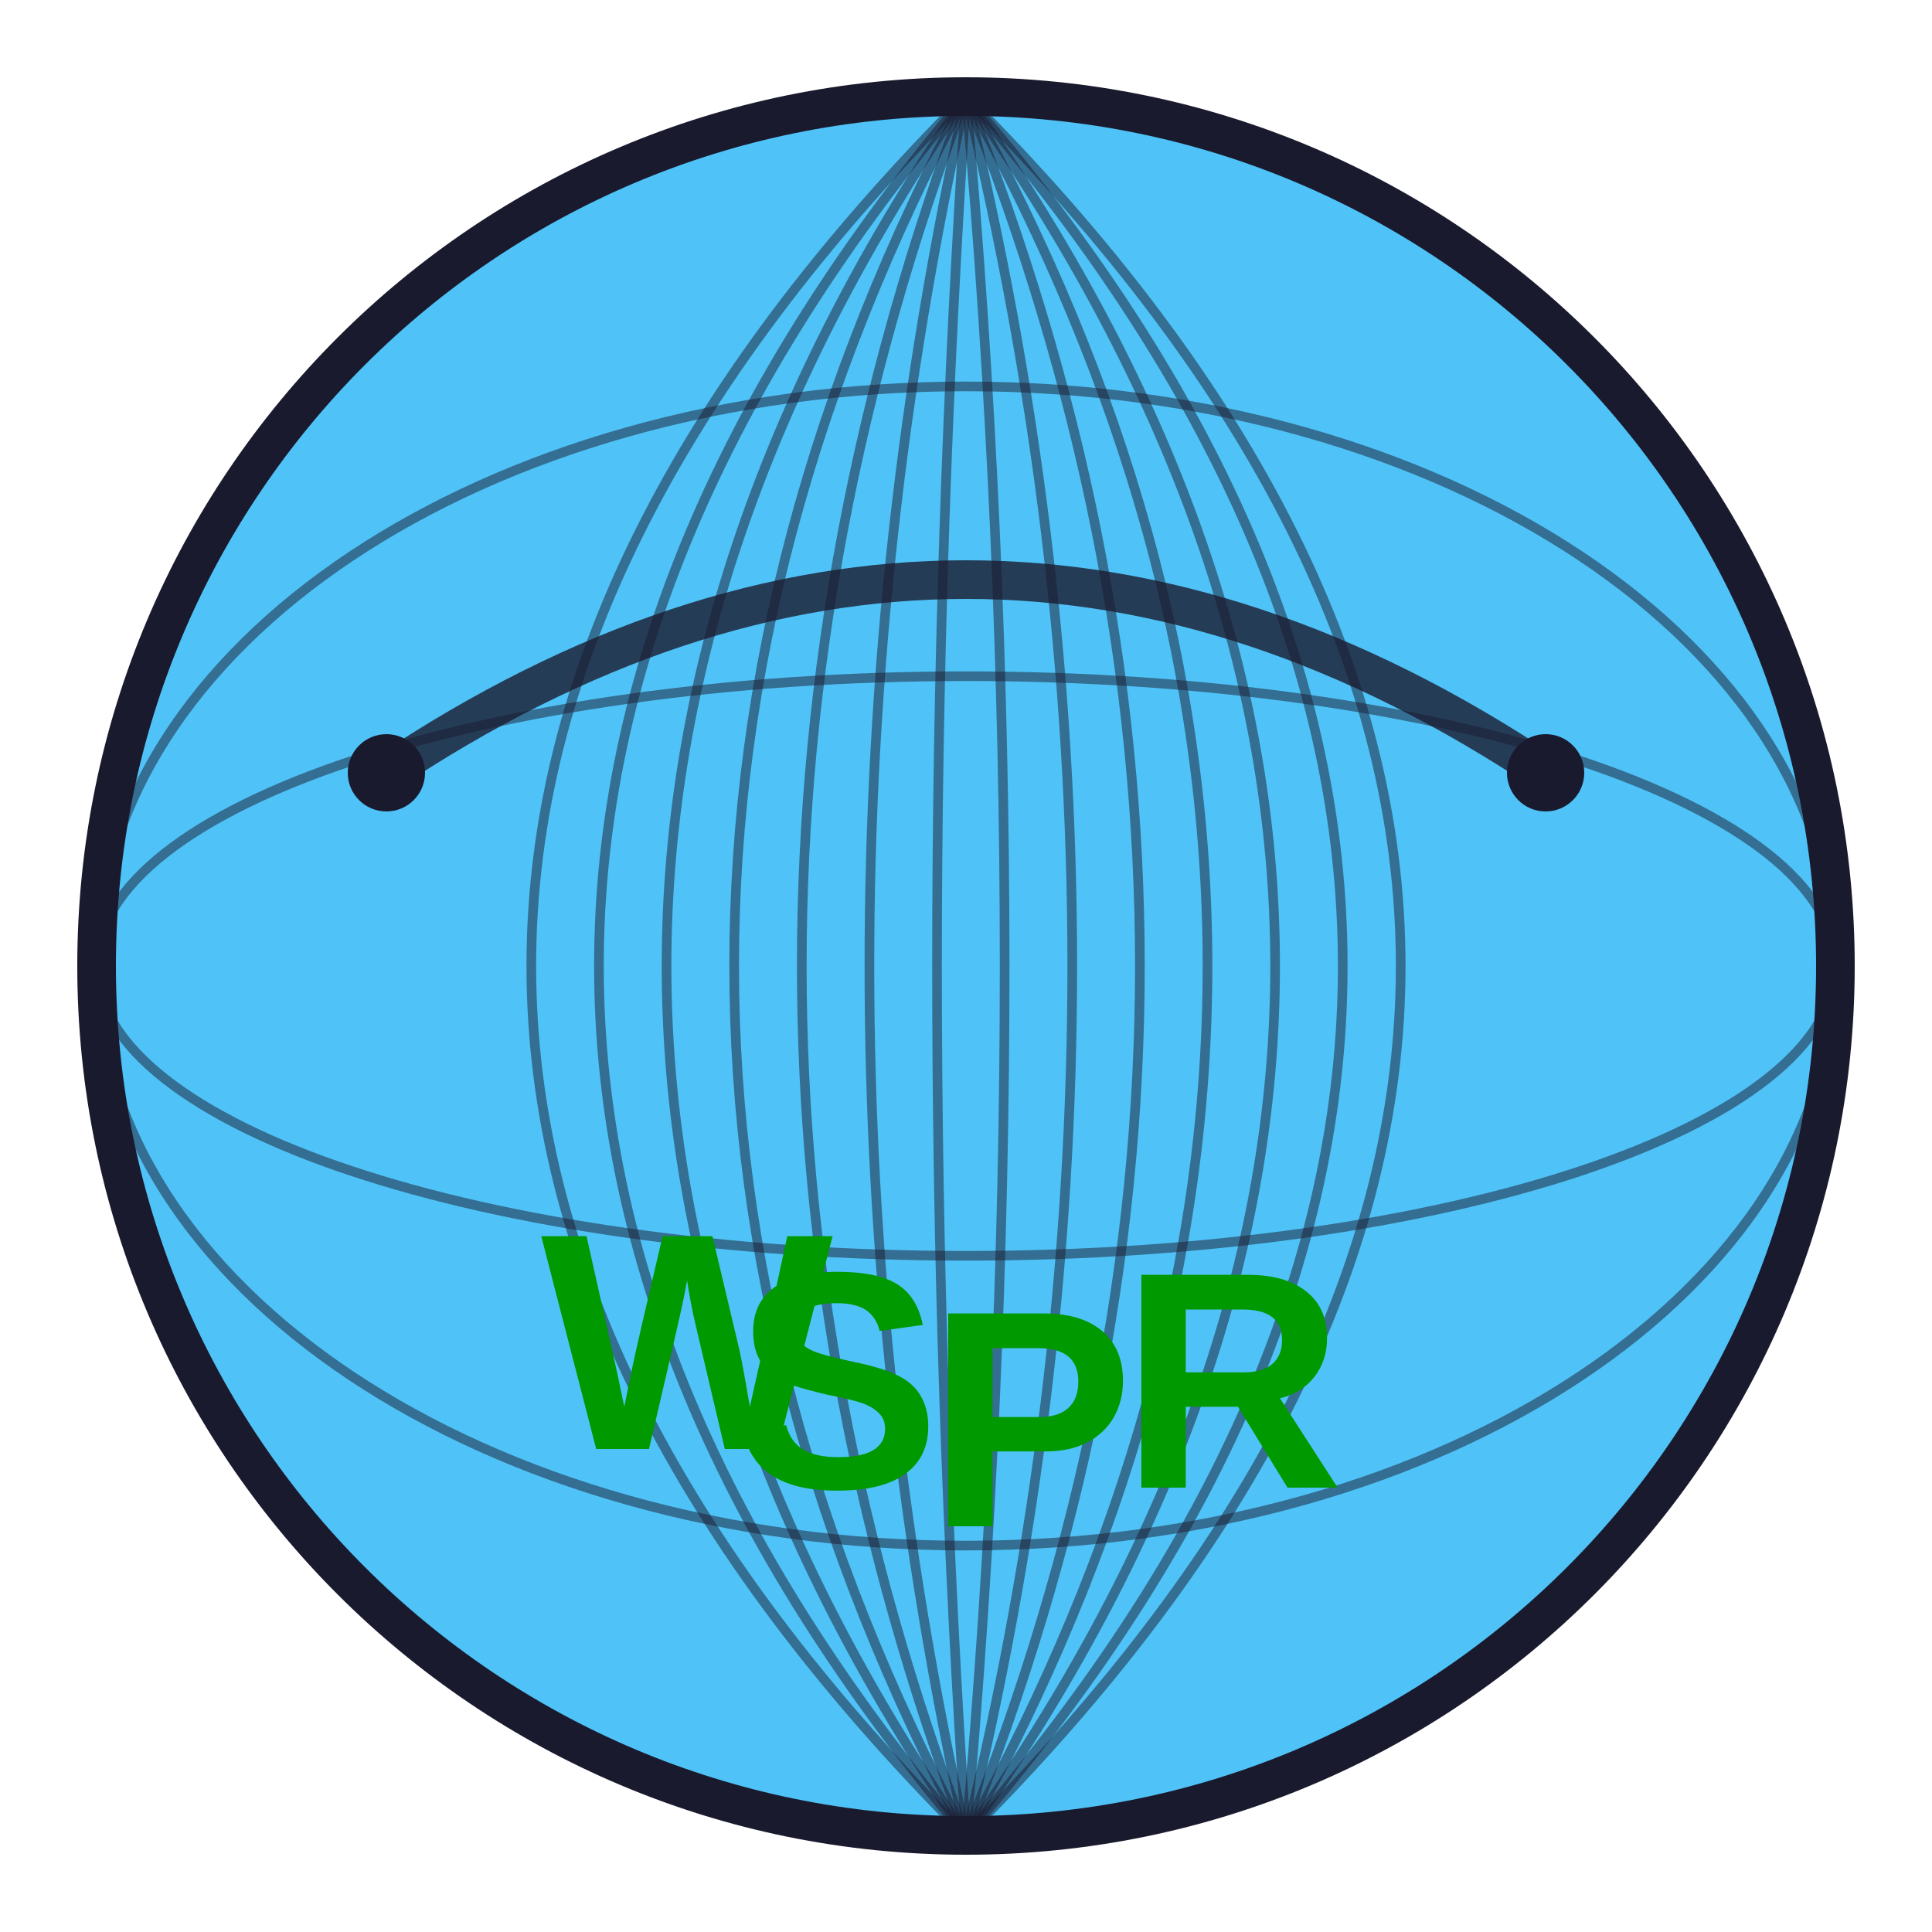
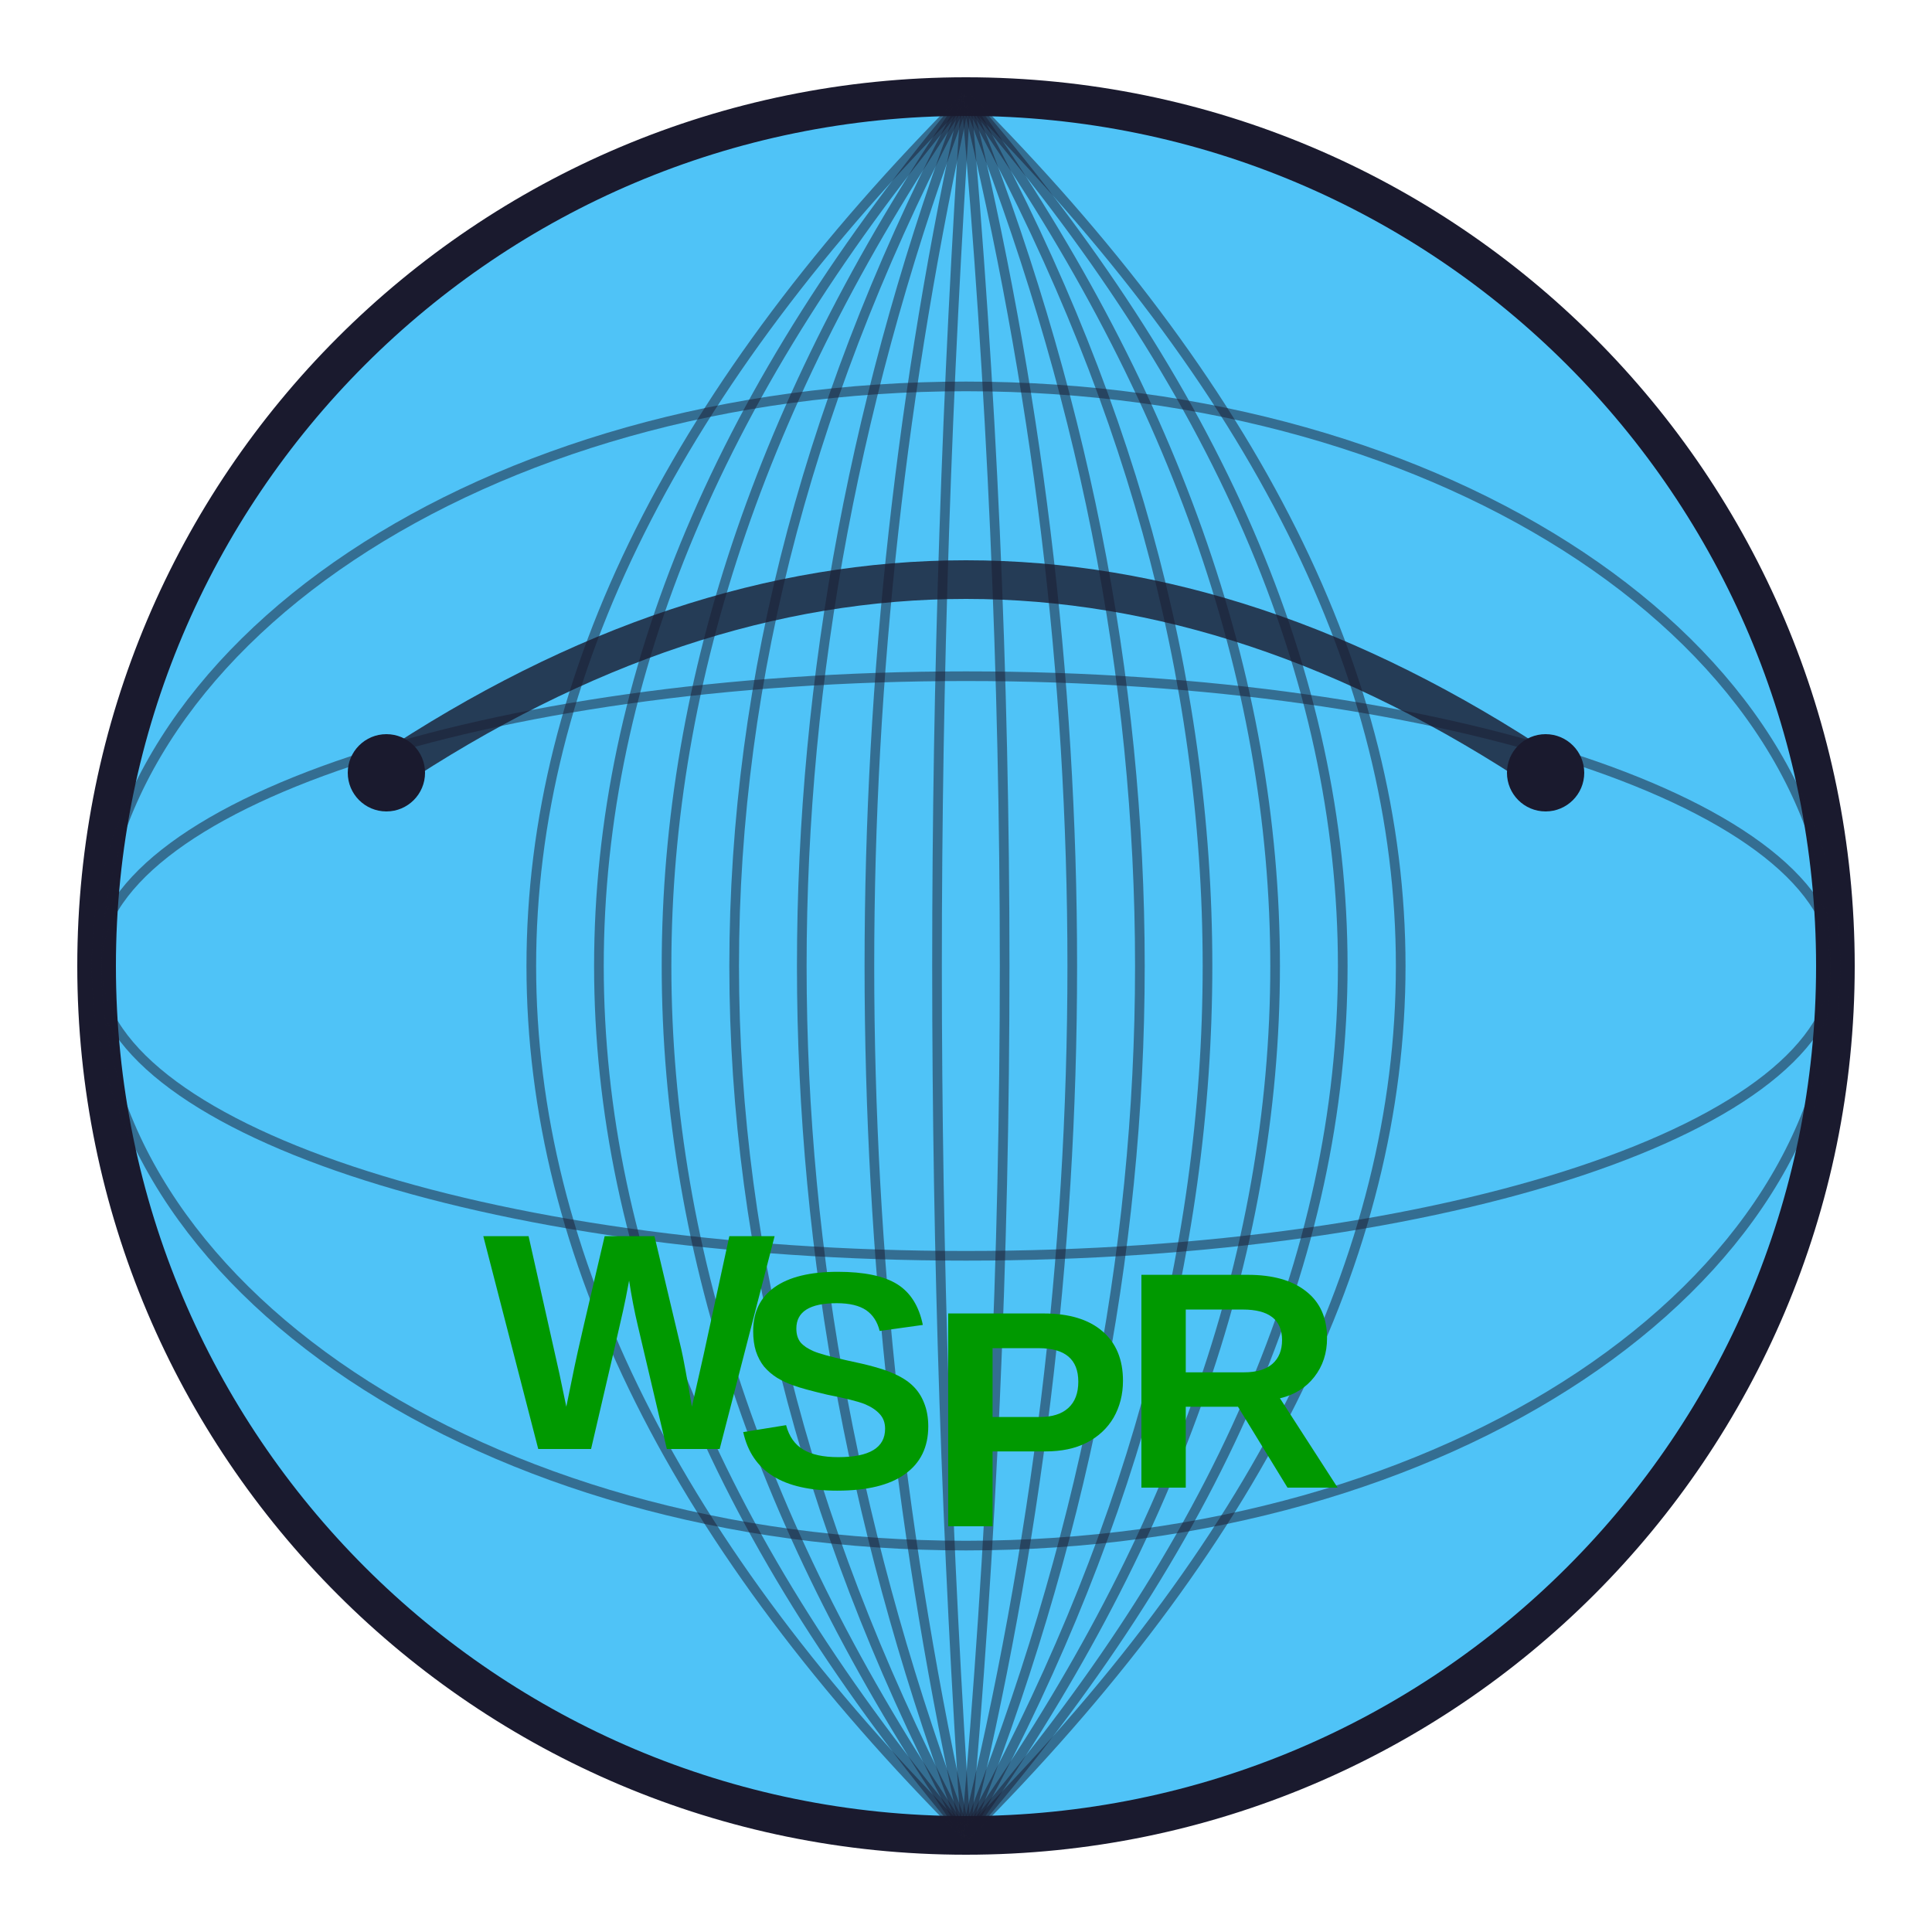
<svg xmlns="http://www.w3.org/2000/svg" viewBox="0 0 100 100">
  <circle cx="50" cy="50" r="45" fill="#4fc3f7" stroke="#1a1a2e" stroke-width="2" />
  <ellipse cx="50" cy="50" rx="45" ry="15" fill="none" stroke="#1a1a2e" stroke-width="0.5" opacity="0.5" />
  <ellipse cx="50" cy="50" rx="45" ry="30" fill="none" stroke="#1a1a2e" stroke-width="0.5" opacity="0.5" />
  <path d="M 50 5 Q 5 50 50 95" fill="none" stroke="#1a1a2e" stroke-width="0.5" opacity="0.5" />
  <path d="M 50 5 Q 12 50 50 95" fill="none" stroke="#1a1a2e" stroke-width="0.5" opacity="0.5" />
  <path d="M 50 5 Q 19 50 50 95" fill="none" stroke="#1a1a2e" stroke-width="0.5" opacity="0.5" />
  <path d="M 50 5 Q 26 50 50 95" fill="none" stroke="#1a1a2e" stroke-width="0.5" opacity="0.5" />
  <path d="M 50 5 Q 33 50 50 95" fill="none" stroke="#1a1a2e" stroke-width="0.5" opacity="0.5" />
  <path d="M 50 5 Q 40 50 50 95" fill="none" stroke="#1a1a2e" stroke-width="0.5" opacity="0.5" />
  <path d="M 50 5 Q 47 50 50 95" fill="none" stroke="#1a1a2e" stroke-width="0.5" opacity="0.5" />
  <path d="M 50 5 Q 54 50 50 95" fill="none" stroke="#1a1a2e" stroke-width="0.5" opacity="0.5" />
  <path d="M 50 5 Q 61 50 50 95" fill="none" stroke="#1a1a2e" stroke-width="0.5" opacity="0.5" />
  <path d="M 50 5 Q 68 50 50 95" fill="none" stroke="#1a1a2e" stroke-width="0.5" opacity="0.5" />
  <path d="M 50 5 Q 75 50 50 95" fill="none" stroke="#1a1a2e" stroke-width="0.5" opacity="0.5" />
  <path d="M 50 5 Q 82 50 50 95" fill="none" stroke="#1a1a2e" stroke-width="0.5" opacity="0.5" />
  <path d="M 50 5 Q 89 50 50 95" fill="none" stroke="#1a1a2e" stroke-width="0.5" opacity="0.5" />
  <path d="M 50 5 Q 95 50 50 95" fill="none" stroke="#1a1a2e" stroke-width="0.5" opacity="0.5" />
  <path d="M 20 40 Q 50 20 80 40" fill="none" stroke="#1a1a2e" stroke-width="2" opacity="0.8" />
  <circle cx="20" cy="40" r="2" fill="#1a1a2e" />
  <circle cx="80" cy="40" r="2" fill="#1a1a2e" />
-   <text x="28" y="75" fill="#009900" font-size="16" font-weight="bold" font-family="Arial, sans-serif">W</text>
+   <text x="25" y="75" fill="#009900" font-size="16" font-weight="bold" font-family="Arial, sans-serif">W</text>
  <text x="38" y="77" fill="#009900" font-size="16" font-weight="bold" font-family="Arial, sans-serif">S</text>
  <text x="48" y="79" fill="#009900" font-size="16" font-weight="bold" font-family="Arial, sans-serif">P</text>
  <text x="58" y="77" fill="#009900" font-size="16" font-weight="bold" font-family="Arial, sans-serif">R</text>
</svg>
